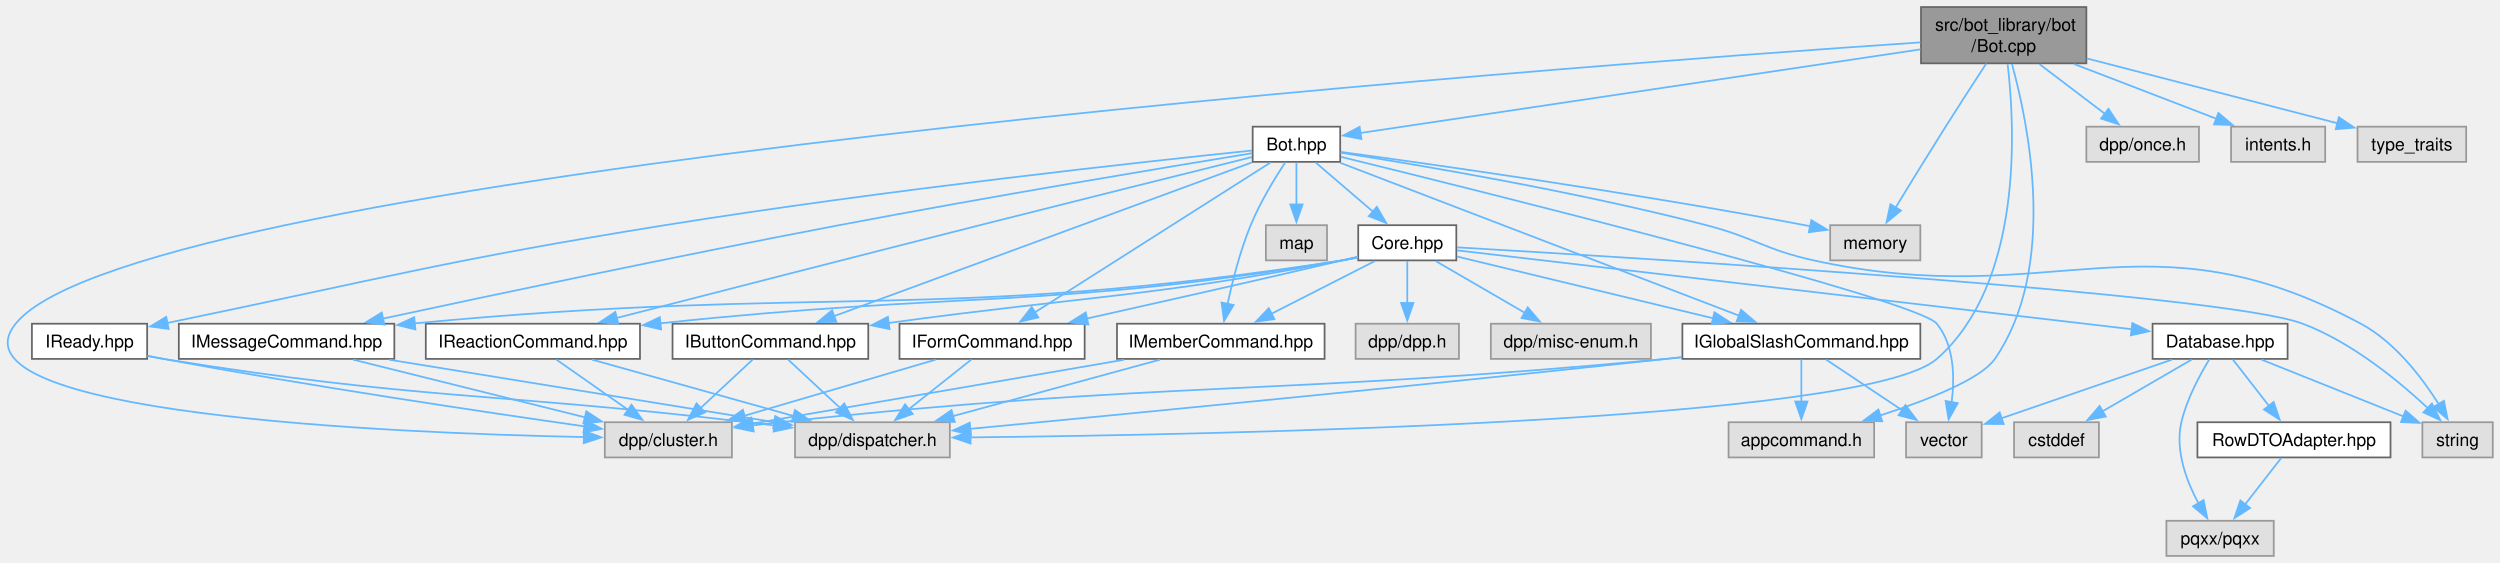
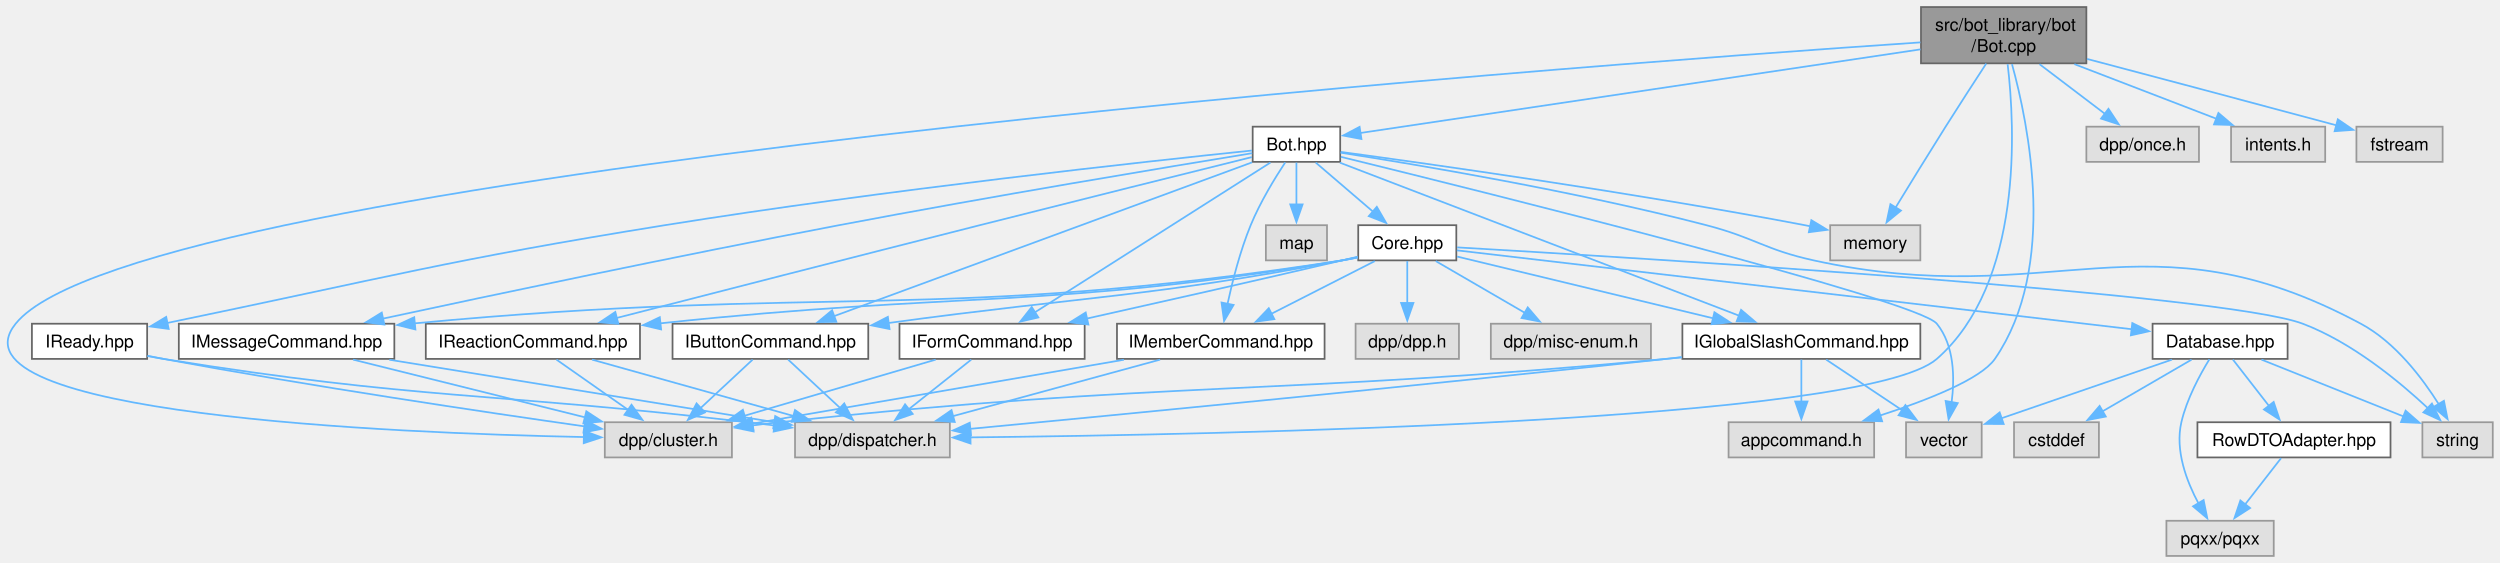
<svg xmlns="http://www.w3.org/2000/svg" xmlns:xlink="http://www.w3.org/1999/xlink" width="1421pt" height="320pt" viewBox="0.00 0.00 1420.78 320.00">
  <g id="graph0" class="graph" transform="scale(1 1) rotate(0) translate(4 316)">
    <g id="Node000001" class="node">
      <g id="a_Node000001">
        <a xlink:title=" ">
          <polygon fill="#999999" stroke="#666666" points="1181.78,-312 1087.78,-312 1087.78,-280 1181.78,-280 1181.78,-312" />
          <text text-anchor="start" x="1095.78" y="-298.5" font-family="Helvetica,sans-Serif" font-size="10.00">src/bot_library/bot</text>
          <text text-anchor="middle" x="1134.78" y="-286.5" font-family="Helvetica,sans-Serif" font-size="10.00">/Bot.cpp</text>
        </a>
      </g>
    </g>
    <g id="Node000002" class="node">
      <g id="a_Node000002">
        <a xlink:href="Bot_8hpp.html" target="_top" xlink:title=" ">
          <polygon fill="white" stroke="#666666" points="757.66,-244 707.91,-244 707.91,-224 757.66,-224 757.66,-244" />
          <text text-anchor="middle" x="732.78" y="-230.5" font-family="Helvetica,sans-Serif" font-size="10.00">Bot.hpp</text>
        </a>
      </g>
    </g>
    <g id="edge1_Node000001_Node000002" class="edge">
      <g id="a_edge1_Node000001_Node000002">
        <a xlink:title=" ">
          <path fill="none" stroke="#63b8ff" d="M1087.48,-287.94C1006.29,-275.82 842.08,-251.31 769.13,-240.42" />
          <polygon fill="#63b8ff" stroke="#63b8ff" points="769.73,-236.98 759.32,-238.96 768.69,-243.9 769.73,-236.98" />
        </a>
      </g>
    </g>
    <g id="Node000013" class="node">
      <g id="a_Node000013">
        <a xlink:title=" ">
          <polygon fill="#e0e0e0" stroke="#999999" points="411.91,-76 339.66,-76 339.66,-56 411.91,-56 411.91,-76" />
          <text text-anchor="middle" x="375.78" y="-62.5" font-family="Helvetica,sans-Serif" font-size="10.00">dpp/cluster.h</text>
        </a>
      </g>
    </g>
    <g id="edge47_Node000001_Node000013" class="edge">
      <g id="a_edge47_Node000001_Node000013">
        <a xlink:title=" ">
          <path fill="none" stroke="#63b8ff" d="M1087.44,-291.91C881.9,-278.01 74.15,-218.18 4.78,-132 -36.66,-80.52 218.64,-69.81 327.91,-67.58" />
          <polygon fill="#63b8ff" stroke="#63b8ff" points="327.81,-71.09 337.74,-67.4 327.68,-64.09 327.81,-71.09" />
        </a>
      </g>
    </g>
    <g id="Node000014" class="node">
      <g id="a_Node000014">
        <a xlink:title=" ">
          <polygon fill="#e0e0e0" stroke="#999999" points="535.78,-76 447.78,-76 447.78,-56 535.78,-56 535.78,-76" />
          <text text-anchor="middle" x="491.78" y="-62.5" font-family="Helvetica,sans-Serif" font-size="10.00">dpp/dispatcher.h</text>
        </a>
      </g>
    </g>
    <g id="edge48_Node000001_Node000014" class="edge">
      <g id="a_edge48_Node000001_Node000014">
        <a xlink:title=" ">
          <path fill="none" stroke="#63b8ff" d="M1137.03,-279.51C1141.25,-243.74 1145.93,-155.12 1096.78,-112 1056.01,-76.23 689.24,-68.89 547.42,-67.39" />
          <polygon fill="#63b8ff" stroke="#63b8ff" points="547.55,-63.89 537.52,-67.29 547.48,-70.89 547.55,-63.89" />
        </a>
      </g>
    </g>
    <g id="Node000017" class="node">
      <g id="a_Node000017">
        <a xlink:title=" ">
          <polygon fill="#e0e0e0" stroke="#999999" points="1061.16,-76 978.41,-76 978.41,-56 1061.16,-56 1061.16,-76" />
          <text text-anchor="middle" x="1019.78" y="-62.5" font-family="Helvetica,sans-Serif" font-size="10.00">appcommand.h</text>
        </a>
      </g>
    </g>
    <g id="edge46_Node000001_Node000017" class="edge">
      <g id="a_edge46_Node000001_Node000017">
        <a xlink:title=" ">
          <path fill="none" stroke="#63b8ff" d="M1139.5,-279.56C1148.82,-245.75 1165.75,-164.02 1129.78,-112 1121.81,-100.48 1091.35,-88.52 1064.5,-79.83" />
          <polygon fill="#63b8ff" stroke="#63b8ff" points="1065.7,-76.54 1055.11,-76.88 1063.61,-83.22 1065.7,-76.54" />
        </a>
      </g>
    </g>
    <g id="Node000023" class="node">
      <g id="a_Node000023">
        <a xlink:title=" ">
          <polygon fill="#e0e0e0" stroke="#999999" points="1087.41,-188 1036.16,-188 1036.16,-168 1087.41,-168 1087.41,-188" />
          <text text-anchor="middle" x="1061.78" y="-174.5" font-family="Helvetica,sans-Serif" font-size="10.00">memory</text>
        </a>
      </g>
    </g>
-     <g id="edge51_Node000001_Node000023" class="edge">
-       <g id="a_edge51_Node000001_Node000023">
+     <g id="edge52_Node000001_Node000023" class="edge">
+       <g id="a_edge52_Node000001_Node000023">
        <a xlink:title=" ">
          <path fill="none" stroke="#63b8ff" d="M1124.87,-279.88C1118.27,-269.76 1109.44,-256.13 1101.78,-244 1092.06,-228.59 1081.24,-210.98 1073.31,-197.98" />
          <polygon fill="#63b8ff" stroke="#63b8ff" points="1076.39,-196.31 1068.2,-189.59 1070.41,-199.95 1076.39,-196.31" />
        </a>
      </g>
    </g>
    <g id="Node000024" class="node">
      <g id="a_Node000024">
        <a xlink:title=" ">
          <polygon fill="#e0e0e0" stroke="#999999" points="1245.78,-244 1181.78,-244 1181.78,-224 1245.78,-224 1245.78,-244" />
          <text text-anchor="middle" x="1213.78" y="-230.5" font-family="Helvetica,sans-Serif" font-size="10.00">dpp/once.h</text>
        </a>
      </g>
    </g>
    <g id="edge49_Node000001_Node000024" class="edge">
      <g id="a_edge49_Node000001_Node000024">
        <a xlink:title=" ">
          <path fill="none" stroke="#63b8ff" d="M1155.12,-279.55C1166.55,-270.87 1180.81,-260.04 1192.4,-251.24" />
          <polygon fill="#63b8ff" stroke="#63b8ff" points="1194.34,-254.16 1200.19,-245.32 1190.11,-248.58 1194.34,-254.16" />
        </a>
      </g>
    </g>
    <g id="Node000025" class="node">
      <g id="a_Node000025">
        <a xlink:title=" ">
          <polygon fill="#e0e0e0" stroke="#999999" points="1317.53,-244 1264.03,-244 1264.03,-224 1317.53,-224 1317.53,-244" />
          <text text-anchor="middle" x="1290.78" y="-230.5" font-family="Helvetica,sans-Serif" font-size="10.00">intents.h</text>
        </a>
      </g>
    </g>
    <g id="edge50_Node000001_Node000025" class="edge">
      <g id="a_edge50_Node000001_Node000025">
        <a xlink:title=" ">
          <path fill="none" stroke="#63b8ff" d="M1174.95,-279.55C1199.89,-269.96 1231.64,-257.75 1255.59,-248.54" />
          <polygon fill="#63b8ff" stroke="#63b8ff" points="1256.83,-251.81 1264.91,-244.95 1254.32,-245.27 1256.83,-251.81" />
        </a>
      </g>
    </g>
    <g id="Node000026" class="node">
      <g id="a_Node000026">
        <a xlink:title=" ">
-           <polygon fill="#e0e0e0" stroke="#999999" points="1397.66,-244 1335.91,-244 1335.91,-224 1397.66,-224 1397.66,-244" />
-           <text text-anchor="middle" x="1366.78" y="-230.5" font-family="Helvetica,sans-Serif" font-size="10.00">type_traits</text>
-         </a>
-       </g>
-     </g>
-     <g id="edge52_Node000001_Node000026" class="edge">
-       <g id="a_edge52_Node000001_Node000026">
-         <a xlink:title=" ">
-           <path fill="none" stroke="#63b8ff" d="M1182.01,-282.79C1223.82,-271.97 1284.29,-256.33 1324.53,-245.93" />
-           <polygon fill="#63b8ff" stroke="#63b8ff" points="1325.29,-249.34 1334.1,-243.45 1323.54,-242.57 1325.29,-249.34" />
+           <polygon fill="#e0e0e0" stroke="#999999" points="1384.28,-244 1335.28,-244 1335.28,-224 1384.28,-224 1384.28,-244" />
+           <text text-anchor="middle" x="1359.78" y="-230.5" font-family="Helvetica,sans-Serif" font-size="10.00">fstream</text>
+         </a>
+       </g>
+     </g>
+     <g id="edge51_Node000001_Node000026" class="edge">
+       <g id="a_edge51_Node000001_Node000026">
+         <a xlink:title=" ">
+           <path fill="none" stroke="#63b8ff" d="M1182.15,-282.51C1218.51,-272.9 1270.28,-259.18 1323.83,-244.78" />
+           <polygon fill="#63b8ff" stroke="#63b8ff" points="1324.71,-248.17 1333.46,-242.19 1322.89,-241.41 1324.71,-248.17" />
        </a>
      </g>
    </g>
    <g id="Node000003" class="node">
      <g id="a_Node000003">
        <a xlink:href="Core_8hpp.html" target="_top" xlink:title=" ">
          <polygon fill="white" stroke="#666666" points="823.66,-188 767.91,-188 767.91,-168 823.66,-168 823.66,-188" />
          <text text-anchor="middle" x="795.78" y="-174.5" font-family="Helvetica,sans-Serif" font-size="10.00">Core.hpp</text>
        </a>
      </g>
    </g>
    <g id="edge2_Node000002_Node000003" class="edge">
      <g id="a_edge2_Node000002_Node000003">
        <a xlink:title=" ">
          <path fill="none" stroke="#63b8ff" d="M743.75,-223.59C752.7,-215.93 765.55,-204.91 776.24,-195.75" />
          <polygon fill="#63b8ff" stroke="#63b8ff" points="778.47,-198.45 783.78,-189.28 773.91,-193.13 778.47,-198.45" />
        </a>
      </g>
    </g>
    <g id="Node000009" class="node">
      <g id="a_Node000009">
        <a xlink:title=" ">
          <polygon fill="#e0e0e0" stroke="#999999" points="1412.78,-76 1372.78,-76 1372.78,-56 1412.78,-56 1412.78,-76" />
          <text text-anchor="middle" x="1392.78" y="-62.5" font-family="Helvetica,sans-Serif" font-size="10.00">string</text>
        </a>
      </g>
    </g>
    <g id="edge44_Node000002_Node000009" class="edge">
      <g id="a_edge44_Node000002_Node000009">
        <a xlink:title=" ">
          <path fill="none" stroke="#63b8ff" d="M757.84,-229.22C800.77,-222.52 891.01,-207.4 965.78,-188 993.4,-180.84 998.91,-174.12 1026.78,-168 1162.69,-138.17 1215.13,-197.72 1337.78,-132 1357.26,-121.56 1372.74,-101.15 1382.26,-85.97" />
          <polygon fill="#63b8ff" stroke="#63b8ff" points="1385.02,-88.18 1387.09,-77.79 1378.99,-84.61 1385.02,-88.18" />
        </a>
      </g>
    </g>
    <g id="Node000010" class="node">
      <g id="a_Node000010">
        <a xlink:title=" ">
          <polygon fill="#e0e0e0" stroke="#999999" points="1122.28,-76 1079.28,-76 1079.28,-56 1122.28,-56 1122.28,-76" />
          <text text-anchor="middle" x="1100.78" y="-62.5" font-family="Helvetica,sans-Serif" font-size="10.00">vector</text>
        </a>
      </g>
    </g>
    <g id="edge45_Node000002_Node000010" class="edge">
      <g id="a_edge45_Node000002_Node000010">
        <a xlink:title=" ">
          <path fill="none" stroke="#63b8ff" d="M758.07,-226.84C838.8,-207.05 1085.74,-145.63 1096.78,-132 1106.8,-119.63 1107.01,-101.21 1105.17,-87.14" />
          <polygon fill="#63b8ff" stroke="#63b8ff" points="1108.67,-86.87 1103.48,-77.64 1101.78,-88.09 1108.67,-86.87" />
        </a>
      </g>
    </g>
    <g id="Node000012" class="node">
      <g id="a_Node000012">
        <a xlink:href="IButtonCommand_8hpp.html" target="_top" xlink:title=" ">
          <polygon fill="white" stroke="#666666" points="489.41,-132 378.16,-132 378.16,-112 489.41,-112 489.41,-132" />
          <text text-anchor="middle" x="433.78" y="-118.5" font-family="Helvetica,sans-Serif" font-size="10.00">IButtonCommand.hpp</text>
        </a>
      </g>
    </g>
    <g id="edge33_Node000002_Node000012" class="edge">
      <g id="a_edge33_Node000002_Node000012">
        <a xlink:title=" ">
          <path fill="none" stroke="#63b8ff" d="M707.55,-223.72C654.53,-204.21 531.41,-158.92 469.99,-136.32" />
          <polygon fill="#63b8ff" stroke="#63b8ff" points="471.28,-133.07 460.69,-132.9 468.86,-139.64 471.28,-133.07" />
        </a>
      </g>
    </g>
    <g id="Node000015" class="node">
      <g id="a_Node000015">
        <a xlink:href="IFormCommand_8hpp.html" target="_top" xlink:title=" ">
          <polygon fill="white" stroke="#666666" points="612.41,-132 507.16,-132 507.16,-112 612.41,-112 612.41,-132" />
          <text text-anchor="middle" x="559.78" y="-118.5" font-family="Helvetica,sans-Serif" font-size="10.00">IFormCommand.hpp</text>
        </a>
      </g>
    </g>
    <g id="edge34_Node000002_Node000015" class="edge">
      <g id="a_edge34_Node000002_Node000015">
        <a xlink:title=" ">
          <path fill="none" stroke="#63b8ff" d="M718.03,-223.62C688.15,-204.63 620.25,-161.45 583.86,-138.31" />
          <polygon fill="#63b8ff" stroke="#63b8ff" points="586.09,-135.58 575.77,-133.17 582.33,-141.49 586.09,-135.58" />
        </a>
      </g>
    </g>
    <g id="Node000016" class="node">
      <g id="a_Node000016">
        <a xlink:href="IGlobalSlashCommand_8hpp.html" target="_top" xlink:title=" ">
          <polygon fill="white" stroke="#666666" points="1087.41,-132 952.16,-132 952.16,-112 1087.41,-112 1087.41,-132" />
          <text text-anchor="middle" x="1019.78" y="-118.5" font-family="Helvetica,sans-Serif" font-size="10.00">IGlobalSlashCommand.hpp</text>
        </a>
      </g>
    </g>
    <g id="edge35_Node000002_Node000016" class="edge">
      <g id="a_edge35_Node000002_Node000016">
        <a xlink:title=" ">
          <path fill="none" stroke="#63b8ff" d="M757.5,-223.53C808.46,-203.99 925.39,-159.18 984.37,-136.57" />
          <polygon fill="#63b8ff" stroke="#63b8ff" points="985.52,-139.88 993.61,-133.03 983.02,-133.34 985.52,-139.88" />
        </a>
      </g>
    </g>
    <g id="Node000018" class="node">
      <g id="a_Node000018">
        <a xlink:href="IMemberCommand_8hpp.html" target="_top" xlink:title=" ">
          <polygon fill="white" stroke="#666666" points="748.78,-132 630.78,-132 630.78,-112 748.78,-112 748.78,-132" />
          <text text-anchor="middle" x="689.78" y="-118.5" font-family="Helvetica,sans-Serif" font-size="10.00">IMemberCommand.hpp</text>
        </a>
      </g>
    </g>
    <g id="edge36_Node000002_Node000018" class="edge">
      <g id="a_edge36_Node000002_Node000018">
        <a xlink:title=" ">
          <path fill="none" stroke="#63b8ff" d="M726.43,-223.72C720.61,-214.88 712.13,-201.02 706.78,-188 700.8,-173.45 696.4,-156.18 693.58,-143.11" />
          <polygon fill="#63b8ff" stroke="#63b8ff" points="697.06,-142.67 691.65,-133.56 690.2,-144.06 697.06,-142.67" />
        </a>
      </g>
    </g>
    <g id="Node000019" class="node">
      <g id="a_Node000019">
        <a xlink:href="IMessageCommand_8hpp.html" target="_top" xlink:title=" ">
          <polygon fill="white" stroke="#666666" points="220.03,-132 97.53,-132 97.53,-112 220.03,-112 220.03,-132" />
          <text text-anchor="middle" x="158.78" y="-118.5" font-family="Helvetica,sans-Serif" font-size="10.00">IMessageCommand.hpp</text>
        </a>
      </g>
    </g>
    <g id="edge37_Node000002_Node000019" class="edge">
      <g id="a_edge37_Node000002_Node000019">
        <a xlink:title=" ">
          <path fill="none" stroke="#63b8ff" d="M707.63,-228.93C661.16,-221.34 558.74,-204.33 472.78,-188 381.65,-170.69 276.12,-148.37 213.55,-134.9" />
          <polygon fill="#63b8ff" stroke="#63b8ff" points="214.37,-131.5 203.86,-132.81 212.89,-138.34 214.37,-131.5" />
        </a>
      </g>
    </g>
    <g id="Node000020" class="node">
      <g id="a_Node000020">
        <a xlink:href="IReactionCommand_8hpp.html" target="_top" xlink:title=" ">
          <polygon fill="white" stroke="#666666" points="359.66,-132 237.91,-132 237.91,-112 359.66,-112 359.66,-132" />
          <text text-anchor="middle" x="298.78" y="-118.5" font-family="Helvetica,sans-Serif" font-size="10.00">IReactionCommand.hpp</text>
        </a>
      </g>
    </g>
    <g id="edge38_Node000002_Node000020" class="edge">
      <g id="a_edge38_Node000002_Node000020">
        <a xlink:title=" ">
          <path fill="none" stroke="#63b8ff" d="M707.43,-226.71C672.58,-218.05 607.9,-201.94 552.78,-188 480.78,-169.79 397.38,-148.39 346.36,-135.26" />
          <polygon fill="#63b8ff" stroke="#63b8ff" points="347.38,-131.91 336.82,-132.81 345.64,-138.69 347.38,-131.91" />
        </a>
      </g>
    </g>
    <g id="Node000021" class="node">
      <g id="a_Node000021">
        <a xlink:href="IReady_8hpp.html" target="_top" xlink:title=" ">
          <polygon fill="white" stroke="#666666" points="79.53,-132 14.03,-132 14.03,-112 79.53,-112 79.53,-132" />
          <text text-anchor="middle" x="46.78" y="-118.5" font-family="Helvetica,sans-Serif" font-size="10.00">IReady.hpp</text>
        </a>
      </g>
    </g>
    <g id="edge39_Node000002_Node000021" class="edge">
      <g id="a_edge39_Node000002_Node000021">
        <a xlink:title=" ">
          <path fill="none" stroke="#63b8ff" d="M707.45,-230.44C648.66,-224.35 498.44,-208.03 373.78,-188 249.94,-168.1 217.07,-158.52 91.05,-132.45" />
          <polygon fill="#63b8ff" stroke="#63b8ff" points="91.77,-129.03 81.27,-130.43 90.35,-135.88 91.77,-129.03" />
        </a>
      </g>
    </g>
    <g id="Node000022" class="node">
      <g id="a_Node000022">
        <a xlink:title=" ">
          <polygon fill="#e0e0e0" stroke="#999999" points="750.16,-188 715.41,-188 715.41,-168 750.16,-168 750.16,-188" />
          <text text-anchor="middle" x="732.78" y="-174.5" font-family="Helvetica,sans-Serif" font-size="10.00">map</text>
        </a>
      </g>
    </g>
    <g id="edge42_Node000002_Node000022" class="edge">
      <g id="a_edge42_Node000002_Node000022">
        <a xlink:title=" ">
          <path fill="none" stroke="#63b8ff" d="M732.78,-223.59C732.78,-217.01 732.78,-207.96 732.78,-199.73" />
          <polygon fill="#63b8ff" stroke="#63b8ff" points="736.28,-199.81 732.78,-189.81 729.28,-199.81 736.28,-199.81" />
        </a>
      </g>
    </g>
    <g id="edge43_Node000002_Node000023" class="edge">
      <g id="a_edge43_Node000002_Node000023">
        <a xlink:title=" ">
          <path fill="none" stroke="#63b8ff" d="M758,-229.65C808.34,-222.84 924.75,-206.45 1021.78,-188 1022.79,-187.81 1023.81,-187.61 1024.84,-187.4" />
          <polygon fill="#63b8ff" stroke="#63b8ff" points="1025.46,-190.85 1034.53,-185.37 1024.03,-184 1025.46,-190.85" />
        </a>
      </g>
    </g>
    <g id="Node000004" class="node">
      <g id="a_Node000004">
        <a xlink:title=" ">
          <polygon fill="#e0e0e0" stroke="#999999" points="825.16,-132 766.41,-132 766.41,-112 825.16,-112 825.16,-132" />
          <text text-anchor="middle" x="795.78" y="-118.5" font-family="Helvetica,sans-Serif" font-size="10.00">dpp/dpp.h</text>
        </a>
      </g>
    </g>
    <g id="edge3_Node000003_Node000004" class="edge">
      <g id="a_edge3_Node000003_Node000004">
        <a xlink:title=" ">
          <path fill="none" stroke="#63b8ff" d="M795.78,-167.59C795.78,-161.01 795.78,-151.96 795.78,-143.73" />
          <polygon fill="#63b8ff" stroke="#63b8ff" points="799.28,-143.81 795.78,-133.81 792.28,-143.81 799.28,-143.81" />
        </a>
      </g>
    </g>
    <g id="Node000005" class="node">
      <g id="a_Node000005">
        <a xlink:title=" ">
          <polygon fill="#e0e0e0" stroke="#999999" points="934.28,-132 843.28,-132 843.28,-112 934.28,-112 934.28,-132" />
          <text text-anchor="middle" x="888.78" y="-118.5" font-family="Helvetica,sans-Serif" font-size="10.00">dpp/misc-enum.h</text>
        </a>
      </g>
    </g>
    <g id="edge4_Node000003_Node000005" class="edge">
      <g id="a_edge4_Node000003_Node000005">
        <a xlink:title=" ">
          <path fill="none" stroke="#63b8ff" d="M811.98,-167.59C826.03,-159.44 846.62,-147.48 862.94,-138" />
          <polygon fill="#63b8ff" stroke="#63b8ff" points="864.26,-141.29 871.15,-133.24 860.74,-135.23 864.26,-141.29" />
        </a>
      </g>
    </g>
    <g id="Node000006" class="node">
      <g id="a_Node000006">
        <a xlink:href="Database_8hpp.html" target="_top" xlink:title=" ">
          <polygon fill="white" stroke="#666666" points="1296.16,-132 1219.41,-132 1219.41,-112 1296.16,-112 1296.16,-132" />
          <text text-anchor="middle" x="1257.78" y="-118.5" font-family="Helvetica,sans-Serif" font-size="10.00">Database.hpp</text>
        </a>
      </g>
    </g>
    <g id="edge5_Node000003_Node000006" class="edge">
      <g id="a_edge5_Node000003_Node000006">
        <a xlink:title=" ">
          <path fill="none" stroke="#63b8ff" d="M823.98,-173.7C900.14,-164.8 1110.68,-140.19 1207.67,-128.86" />
          <polygon fill="#63b8ff" stroke="#63b8ff" points="1207.89,-132.36 1217.42,-127.72 1207.08,-125.4 1207.89,-132.36" />
        </a>
      </g>
    </g>
    <g id="edge32_Node000003_Node000009" class="edge">
      <g id="a_edge32_Node000003_Node000009">
        <a xlink:title=" ">
          <path fill="none" stroke="#63b8ff" d="M824.14,-175.39C924.57,-169.58 1259.72,-149.07 1304.78,-132 1332.65,-121.44 1359.42,-99.4 1375.97,-83.92" />
          <polygon fill="#63b8ff" stroke="#63b8ff" points="1378.2,-86.63 1382.96,-77.17 1373.34,-81.6 1378.2,-86.63" />
        </a>
      </g>
    </g>
    <g id="edge12_Node000003_Node000012" class="edge">
      <g id="a_edge12_Node000003_Node000012">
        <a xlink:title=" ">
          <path fill="none" stroke="#63b8ff" d="M767.56,-169.82C764.61,-169.17 761.64,-168.54 758.78,-168 647.34,-146.82 615.72,-148.05 500.99,-132.43" />
          <polygon fill="#63b8ff" stroke="#63b8ff" points="501.51,-128.97 491.13,-131.07 500.55,-135.9 501.51,-128.97" />
        </a>
      </g>
    </g>
    <g id="edge15_Node000003_Node000015" class="edge">
      <g id="a_edge15_Node000003_Node000015">
        <a xlink:title=" ">
          <path fill="none" stroke="#63b8ff" d="M767.51,-170.07C764.56,-169.37 761.61,-168.66 758.78,-168 709.71,-156.49 653.71,-143.87 613.65,-134.93" />
          <polygon fill="#63b8ff" stroke="#63b8ff" points="614.53,-131.54 604,-132.79 613,-138.38 614.53,-131.54" />
        </a>
      </g>
    </g>
    <g id="edge18_Node000003_Node000016" class="edge">
      <g id="a_edge18_Node000003_Node000016">
        <a xlink:title=" ">
          <path fill="none" stroke="#63b8ff" d="M824.15,-170.16C860.72,-161.34 924.94,-145.86 969.79,-135.05" />
          <polygon fill="#63b8ff" stroke="#63b8ff" points="970.37,-138.51 979.27,-132.77 968.73,-131.71 970.37,-138.51" />
        </a>
      </g>
    </g>
    <g id="edge23_Node000003_Node000018" class="edge">
      <g id="a_edge23_Node000003_Node000018">
        <a xlink:title=" ">
          <path fill="none" stroke="#63b8ff" d="M777.32,-167.59C761.08,-159.32 737.17,-147.14 718.45,-137.6" />
          <polygon fill="#63b8ff" stroke="#63b8ff" points="720.24,-134.59 709.74,-133.17 717.06,-140.82 720.24,-134.59" />
        </a>
      </g>
    </g>
    <g id="edge26_Node000003_Node000019" class="edge">
      <g id="a_edge26_Node000003_Node000019">
        <a xlink:title=" ">
          <path fill="none" stroke="#63b8ff" d="M767.6,-169.62C764.63,-169 761.65,-168.44 758.78,-168 529.09,-132.53 465.72,-154.36 231.5,-132.2" />
          <polygon fill="#63b8ff" stroke="#63b8ff" points="232.01,-128.73 221.72,-131.26 231.34,-135.7 232.01,-128.73" />
        </a>
      </g>
    </g>
    <g id="edge29_Node000003_Node000020" class="edge">
      <g id="a_edge29_Node000003_Node000020">
        <a xlink:title=" ">
          <path fill="none" stroke="#63b8ff" d="M767.59,-169.69C764.63,-169.06 761.65,-168.48 758.78,-168 590.69,-139.95 543.76,-150.63 371.13,-132.21" />
          <polygon fill="#63b8ff" stroke="#63b8ff" points="371.67,-128.75 361.35,-131.15 370.92,-135.71 371.67,-128.75" />
        </a>
      </g>
    </g>
    <g id="Node000007" class="node">
      <g id="a_Node000007">
        <a xlink:title=" ">
          <polygon fill="#e0e0e0" stroke="#999999" points="1188.91,-76 1140.66,-76 1140.66,-56 1188.91,-56 1188.91,-76" />
          <text text-anchor="middle" x="1164.78" y="-62.5" font-family="Helvetica,sans-Serif" font-size="10.00">cstddef</text>
        </a>
      </g>
    </g>
    <g id="edge6_Node000006_Node000007" class="edge">
      <g id="a_edge6_Node000006_Node000007">
        <a xlink:title=" ">
          <path fill="none" stroke="#63b8ff" d="M1241.58,-111.59C1227.53,-103.44 1206.95,-91.48 1190.62,-82" />
          <polygon fill="#63b8ff" stroke="#63b8ff" points="1192.82,-79.23 1182.41,-77.24 1189.31,-85.29 1192.82,-79.23" />
        </a>
      </g>
    </g>
    <g id="Node000008" class="node">
      <g id="a_Node000008">
        <a xlink:title=" ">
          <polygon fill="#e0e0e0" stroke="#999999" points="1288.28,-20 1227.28,-20 1227.28,0 1288.28,0 1288.28,-20" />
          <text text-anchor="middle" x="1257.78" y="-6.5" font-family="Helvetica,sans-Serif" font-size="10.00">pqxx/pqxx</text>
        </a>
      </g>
    </g>
    <g id="edge7_Node000006_Node000008" class="edge">
      <g id="a_edge7_Node000006_Node000008">
        <a xlink:title=" ">
          <path fill="none" stroke="#63b8ff" d="M1251.73,-111.82C1246.34,-103.04 1238.84,-89.22 1235.78,-76 1232.09,-60.04 1238.71,-42.47 1245.63,-29.63" />
          <polygon fill="#63b8ff" stroke="#63b8ff" points="1248.42,-31.78 1250.52,-21.39 1242.41,-28.2 1248.42,-31.78" />
        </a>
      </g>
    </g>
    <g id="edge8_Node000006_Node000009" class="edge">
      <g id="a_edge8_Node000006_Node000009">
        <a xlink:title=" ">
          <path fill="none" stroke="#63b8ff" d="M1281.3,-111.59C1303.7,-102.63 1337.56,-89.09 1362.08,-79.28" />
          <polygon fill="#63b8ff" stroke="#63b8ff" points="1363.22,-82.59 1371.21,-75.63 1360.62,-76.09 1363.22,-82.59" />
        </a>
      </g>
    </g>
    <g id="edge9_Node000006_Node000010" class="edge">
      <g id="a_edge9_Node000006_Node000010">
        <a xlink:title=" ">
          <path fill="none" stroke="#63b8ff" d="M1230.43,-111.59C1203.44,-102.31 1162.16,-88.11 1133.46,-78.24" />
          <polygon fill="#63b8ff" stroke="#63b8ff" points="1134.78,-74.99 1124.19,-75.05 1132.5,-81.61 1134.78,-74.99" />
        </a>
      </g>
    </g>
    <g id="Node000011" class="node">
      <g id="a_Node000011">
        <a xlink:href="RowDTOAdapter_8hpp.html" target="_top" xlink:title=" ">
          <polygon fill="white" stroke="#666666" points="1354.66,-76 1244.91,-76 1244.91,-56 1354.66,-56 1354.66,-76" />
          <text text-anchor="middle" x="1299.78" y="-62.5" font-family="Helvetica,sans-Serif" font-size="10.00">RowDTOAdapter.hpp</text>
        </a>
      </g>
    </g>
    <g id="edge10_Node000006_Node000011" class="edge">
      <g id="a_edge10_Node000006_Node000011">
        <a xlink:title=" ">
          <path fill="none" stroke="#63b8ff" d="M1265.1,-111.59C1270.76,-104.32 1278.77,-94.02 1285.67,-85.15" />
          <polygon fill="#63b8ff" stroke="#63b8ff" points="1288.24,-87.54 1291.62,-77.49 1282.72,-83.24 1288.24,-87.54" />
        </a>
      </g>
    </g>
    <g id="edge11_Node000011_Node000008" class="edge">
      <g id="a_edge11_Node000011_Node000008">
        <a xlink:title=" ">
          <path fill="none" stroke="#63b8ff" d="M1292.46,-55.59C1286.8,-48.32 1278.79,-38.02 1271.9,-29.15" />
          <polygon fill="#63b8ff" stroke="#63b8ff" points="1274.84,-27.24 1265.94,-21.49 1269.32,-31.54 1274.84,-27.24" />
        </a>
      </g>
    </g>
    <g id="edge13_Node000012_Node000013" class="edge">
      <g id="a_edge13_Node000012_Node000013">
        <a xlink:title=" ">
          <path fill="none" stroke="#63b8ff" d="M423.68,-111.59C415.53,-104.01 403.85,-93.13 394.06,-84.02" />
          <polygon fill="#63b8ff" stroke="#63b8ff" points="396.58,-81.58 386.88,-77.33 391.81,-86.71 396.58,-81.58" />
        </a>
      </g>
    </g>
    <g id="edge14_Node000012_Node000014" class="edge">
      <g id="a_edge14_Node000012_Node000014">
        <a xlink:title=" ">
          <path fill="none" stroke="#63b8ff" d="M443.88,-111.59C452.03,-104.01 463.71,-93.13 473.5,-84.02" />
          <polygon fill="#63b8ff" stroke="#63b8ff" points="475.75,-86.71 480.69,-77.33 470.98,-81.58 475.75,-86.71" />
        </a>
      </g>
    </g>
    <g id="edge16_Node000015_Node000013" class="edge">
      <g id="a_edge16_Node000015_Node000013">
        <a xlink:title=" ">
          <path fill="none" stroke="#63b8ff" d="M527.73,-111.59C497.57,-102.74 452.19,-89.43 418.88,-79.65" />
          <polygon fill="#63b8ff" stroke="#63b8ff" points="420.11,-76.36 409.53,-76.91 418.14,-83.08 420.11,-76.36" />
        </a>
      </g>
    </g>
    <g id="edge17_Node000015_Node000014" class="edge">
      <g id="a_edge17_Node000015_Node000014">
        <a xlink:title=" ">
          <path fill="none" stroke="#63b8ff" d="M547.94,-111.59C538.09,-103.77 523.85,-92.46 512.17,-83.19" />
          <polygon fill="#63b8ff" stroke="#63b8ff" points="514.68,-80.72 504.67,-77.24 510.33,-86.2 514.68,-80.72" />
        </a>
      </g>
    </g>
    <g id="edge22_Node000016_Node000010" class="edge">
      <g id="a_edge22_Node000016_Node000010">
        <a xlink:title=" ">
          <path fill="none" stroke="#63b8ff" d="M1033.89,-111.59C1045.78,-103.67 1063.05,-92.16 1077.06,-82.82" />
          <polygon fill="#63b8ff" stroke="#63b8ff" points="1078.92,-85.78 1085.3,-77.32 1075.04,-79.95 1078.92,-85.78" />
        </a>
      </g>
    </g>
    <g id="edge20_Node000016_Node000013" class="edge">
      <g id="a_edge20_Node000016_Node000013">
        <a xlink:title=" ">
          <path fill="none" stroke="#63b8ff" d="M951.78,-112.88C948.74,-112.57 945.73,-112.28 942.78,-112 719.2,-90.96 662.08,-99.89 438.78,-76 433.83,-75.47 428.66,-74.85 423.52,-74.18" />
          <polygon fill="#63b8ff" stroke="#63b8ff" points="424.25,-70.75 413.87,-72.88 423.31,-77.69 424.25,-70.75" />
        </a>
      </g>
    </g>
    <g id="edge21_Node000016_Node000014" class="edge">
      <g id="a_edge21_Node000016_Node000014">
        <a xlink:title=" ">
          <path fill="none" stroke="#63b8ff" d="M951.77,-112.99C948.73,-112.65 945.72,-112.32 942.78,-112 800.45,-96.58 632.62,-80.35 547.44,-72.25" />
          <polygon fill="#63b8ff" stroke="#63b8ff" points="547.77,-68.76 537.48,-71.3 547.11,-75.73 547.77,-68.76" />
        </a>
      </g>
    </g>
    <g id="edge19_Node000016_Node000017" class="edge">
      <g id="a_edge19_Node000016_Node000017">
        <a xlink:title=" ">
          <path fill="none" stroke="#63b8ff" d="M1019.78,-111.59C1019.78,-105.01 1019.78,-95.96 1019.78,-87.73" />
          <polygon fill="#63b8ff" stroke="#63b8ff" points="1023.28,-87.81 1019.78,-77.81 1016.28,-87.81 1023.28,-87.81" />
        </a>
      </g>
    </g>
    <g id="edge24_Node000018_Node000013" class="edge">
      <g id="a_edge24_Node000018_Node000013">
        <a xlink:title=" ">
          <path fill="none" stroke="#63b8ff" d="M634.73,-111.53C574.83,-101.23 480.06,-84.93 423.3,-75.17" />
          <polygon fill="#63b8ff" stroke="#63b8ff" points="424.07,-71.75 413.62,-73.51 422.89,-78.65 424.07,-71.75" />
        </a>
      </g>
    </g>
    <g id="edge25_Node000018_Node000014" class="edge">
      <g id="a_edge25_Node000018_Node000014">
        <a xlink:title=" ">
          <path fill="none" stroke="#63b8ff" d="M655.29,-111.59C622.56,-102.67 573.16,-89.19 537.22,-79.39" />
          <polygon fill="#63b8ff" stroke="#63b8ff" points="538.57,-76.13 528,-76.88 536.73,-82.89 538.57,-76.13" />
        </a>
      </g>
    </g>
    <g id="edge27_Node000019_Node000013" class="edge">
      <g id="a_edge27_Node000019_Node000013">
        <a xlink:title=" ">
          <path fill="none" stroke="#63b8ff" d="M196.58,-111.59C233.24,-102.47 288.97,-88.6 328.54,-78.76" />
          <polygon fill="#63b8ff" stroke="#63b8ff" points="329.17,-82.21 338.03,-76.39 327.48,-75.41 329.17,-82.21" />
        </a>
      </g>
    </g>
    <g id="edge28_Node000019_Node000014" class="edge">
      <g id="a_edge28_Node000019_Node000014">
        <a xlink:title=" ">
          <path fill="none" stroke="#63b8ff" d="M217.17,-111.53C278.85,-101.53 375.41,-85.87 436.06,-76.04" />
          <polygon fill="#63b8ff" stroke="#63b8ff" points="436.52,-79.51 445.83,-74.45 435.4,-72.6 436.52,-79.51" />
        </a>
      </g>
    </g>
    <g id="edge30_Node000020_Node000013" class="edge">
      <g id="a_edge30_Node000020_Node000013">
        <a xlink:title=" ">
          <path fill="none" stroke="#63b8ff" d="M312.19,-111.59C323.39,-103.74 339.59,-92.38 352.84,-83.09" />
          <polygon fill="#63b8ff" stroke="#63b8ff" points="354.85,-85.96 361.02,-77.35 350.83,-80.22 354.85,-85.96" />
        </a>
      </g>
    </g>
    <g id="edge31_Node000020_Node000014" class="edge">
      <g id="a_edge31_Node000020_Node000014">
        <a xlink:title=" ">
          <path fill="none" stroke="#63b8ff" d="M332.4,-111.59C364.17,-102.71 412.04,-89.31 447.03,-79.52" />
          <polygon fill="#63b8ff" stroke="#63b8ff" points="447.76,-82.95 456.44,-76.89 445.87,-76.21 447.76,-82.95" />
        </a>
      </g>
    </g>
    <g id="edge40_Node000021_Node000013" class="edge">
      <g id="a_edge40_Node000021_Node000013">
        <a xlink:title=" ">
          <path fill="none" stroke="#63b8ff" d="M79.76,-113.75C82.81,-113.14 85.85,-112.54 88.78,-112 172.75,-96.43 271.21,-81.77 328.25,-73.63" />
          <polygon fill="#63b8ff" stroke="#63b8ff" points="328.52,-77.12 337.93,-72.25 327.53,-70.19 328.52,-77.12" />
        </a>
      </g>
    </g>
    <g id="edge41_Node000021_Node000014" class="edge">
      <g id="a_edge41_Node000021_Node000014">
        <a xlink:title=" ">
          <path fill="none" stroke="#63b8ff" d="M79.73,-113.6C82.79,-113.02 85.84,-112.47 88.78,-112 235.32,-88.42 273.38,-93.33 420.78,-76 425.77,-75.41 430.96,-74.79 436.16,-74.15" />
          <polygon fill="#63b8ff" stroke="#63b8ff" points="436.49,-77.63 445.98,-72.93 435.63,-70.69 436.49,-77.63" />
        </a>
      </g>
    </g>
  </g>
</svg>
